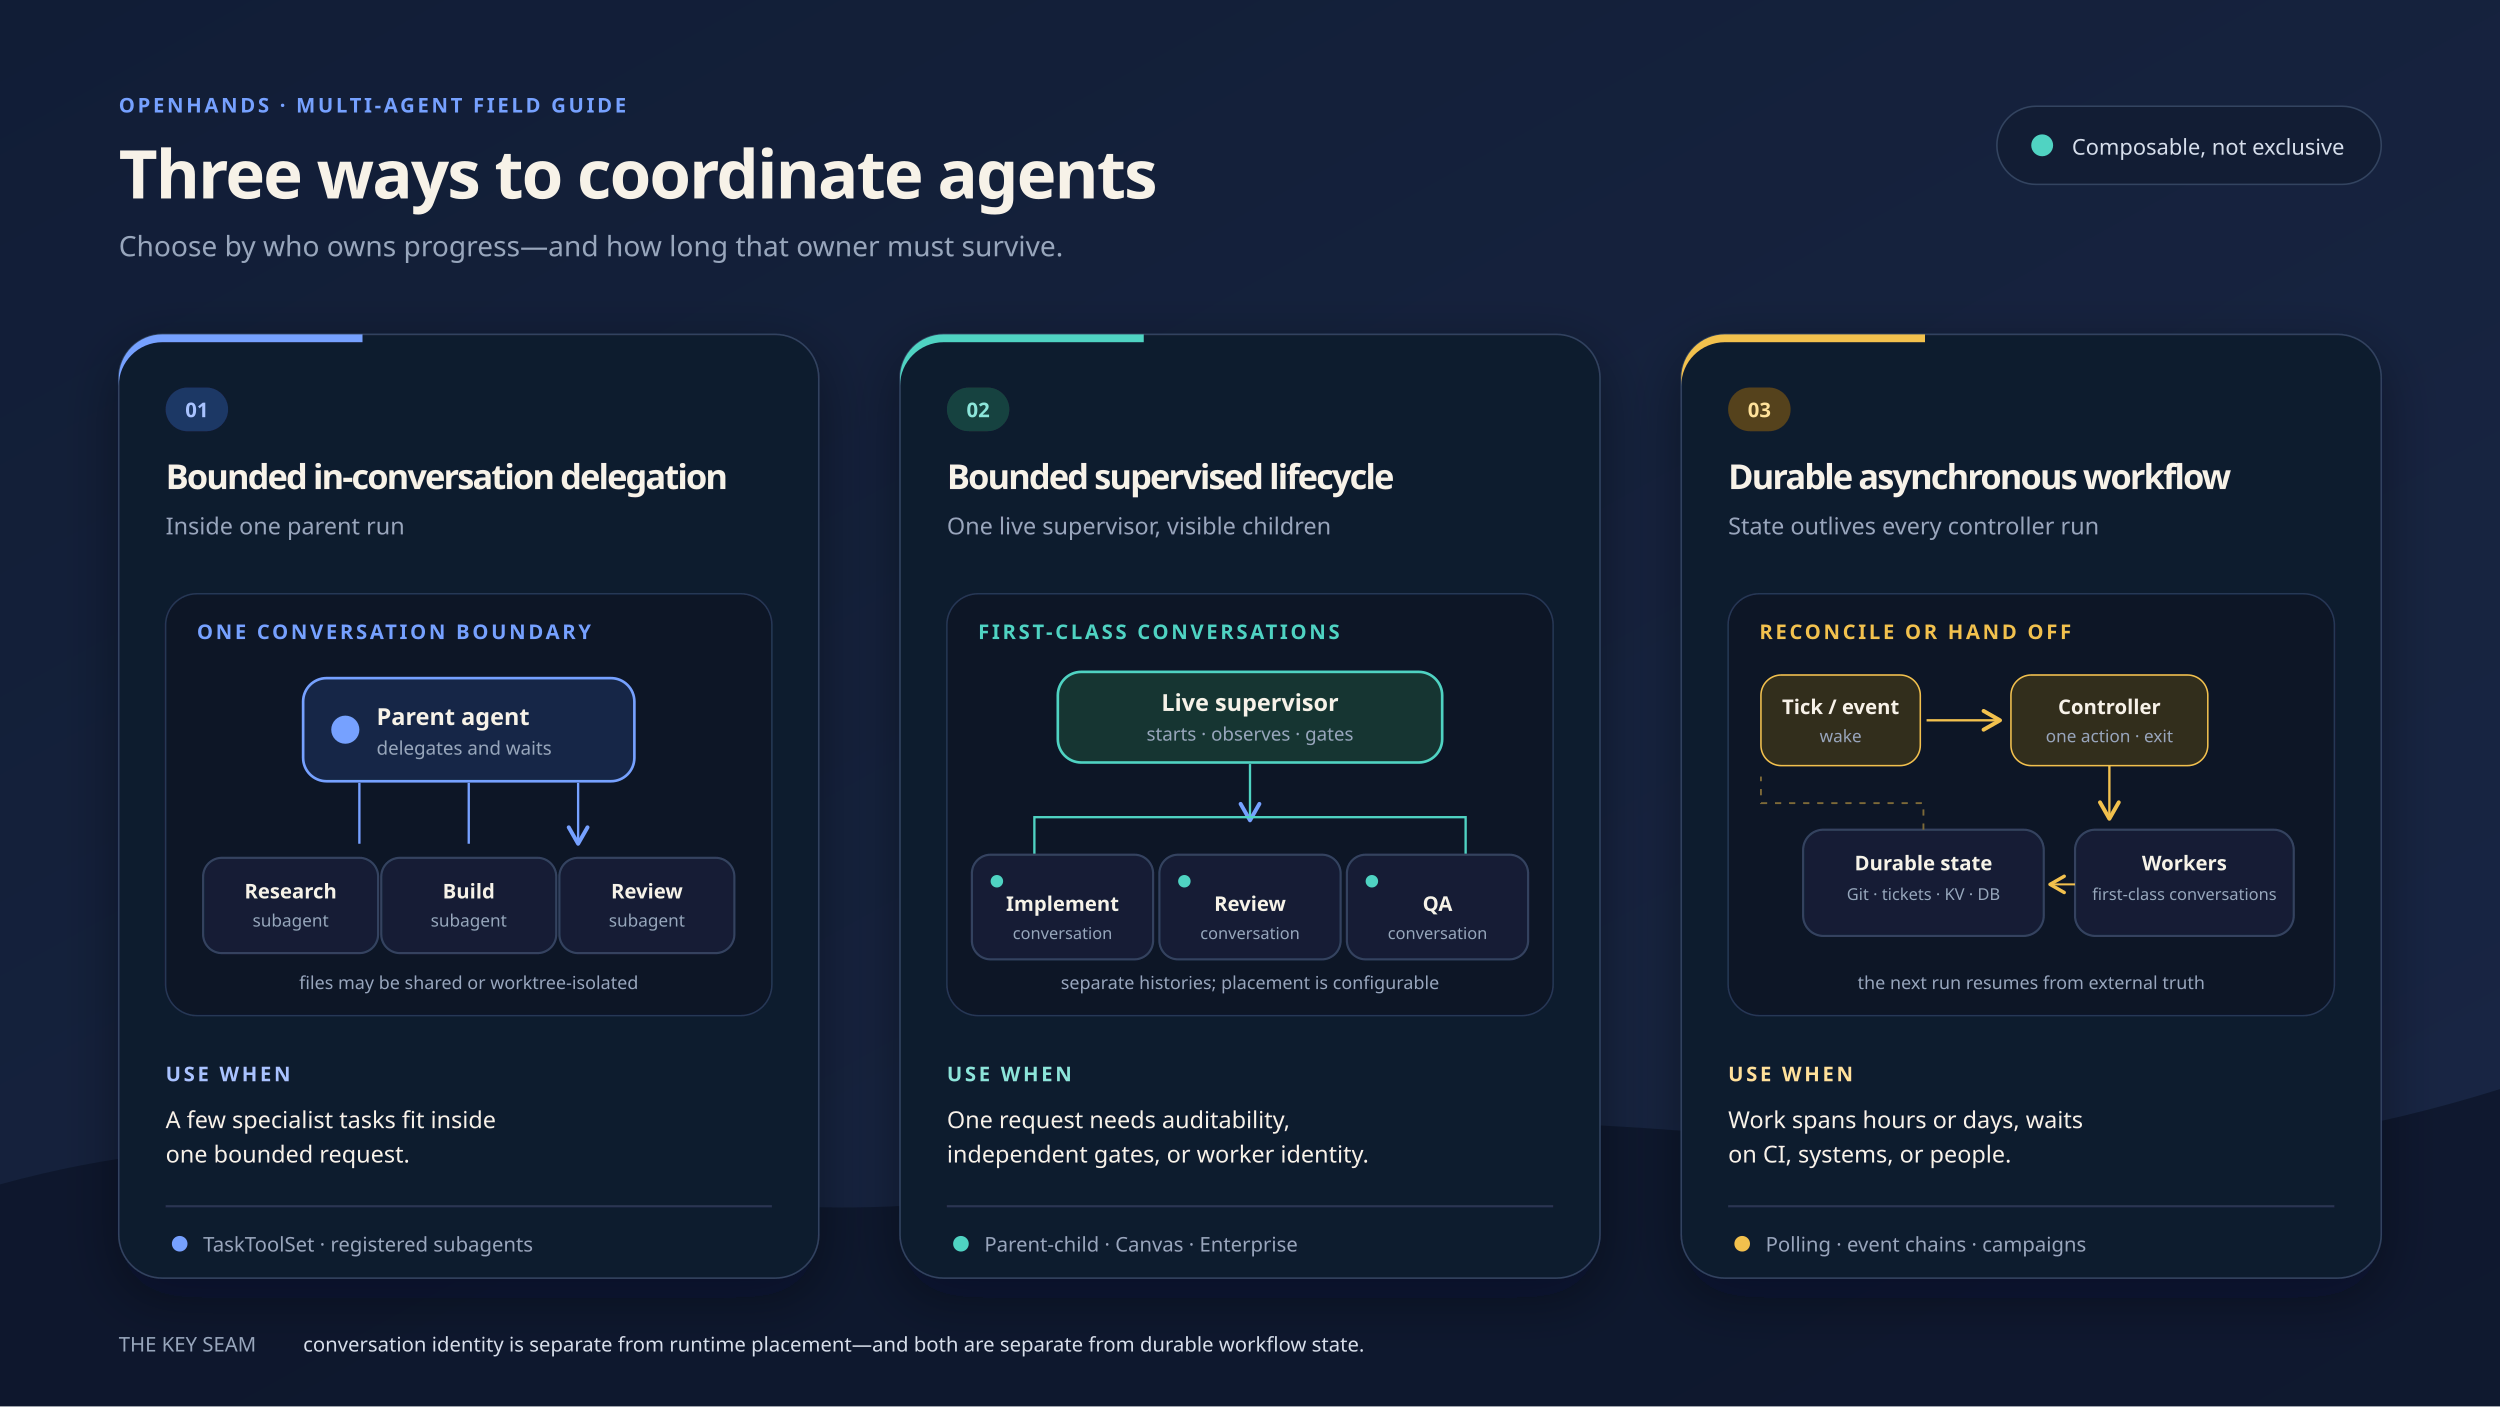
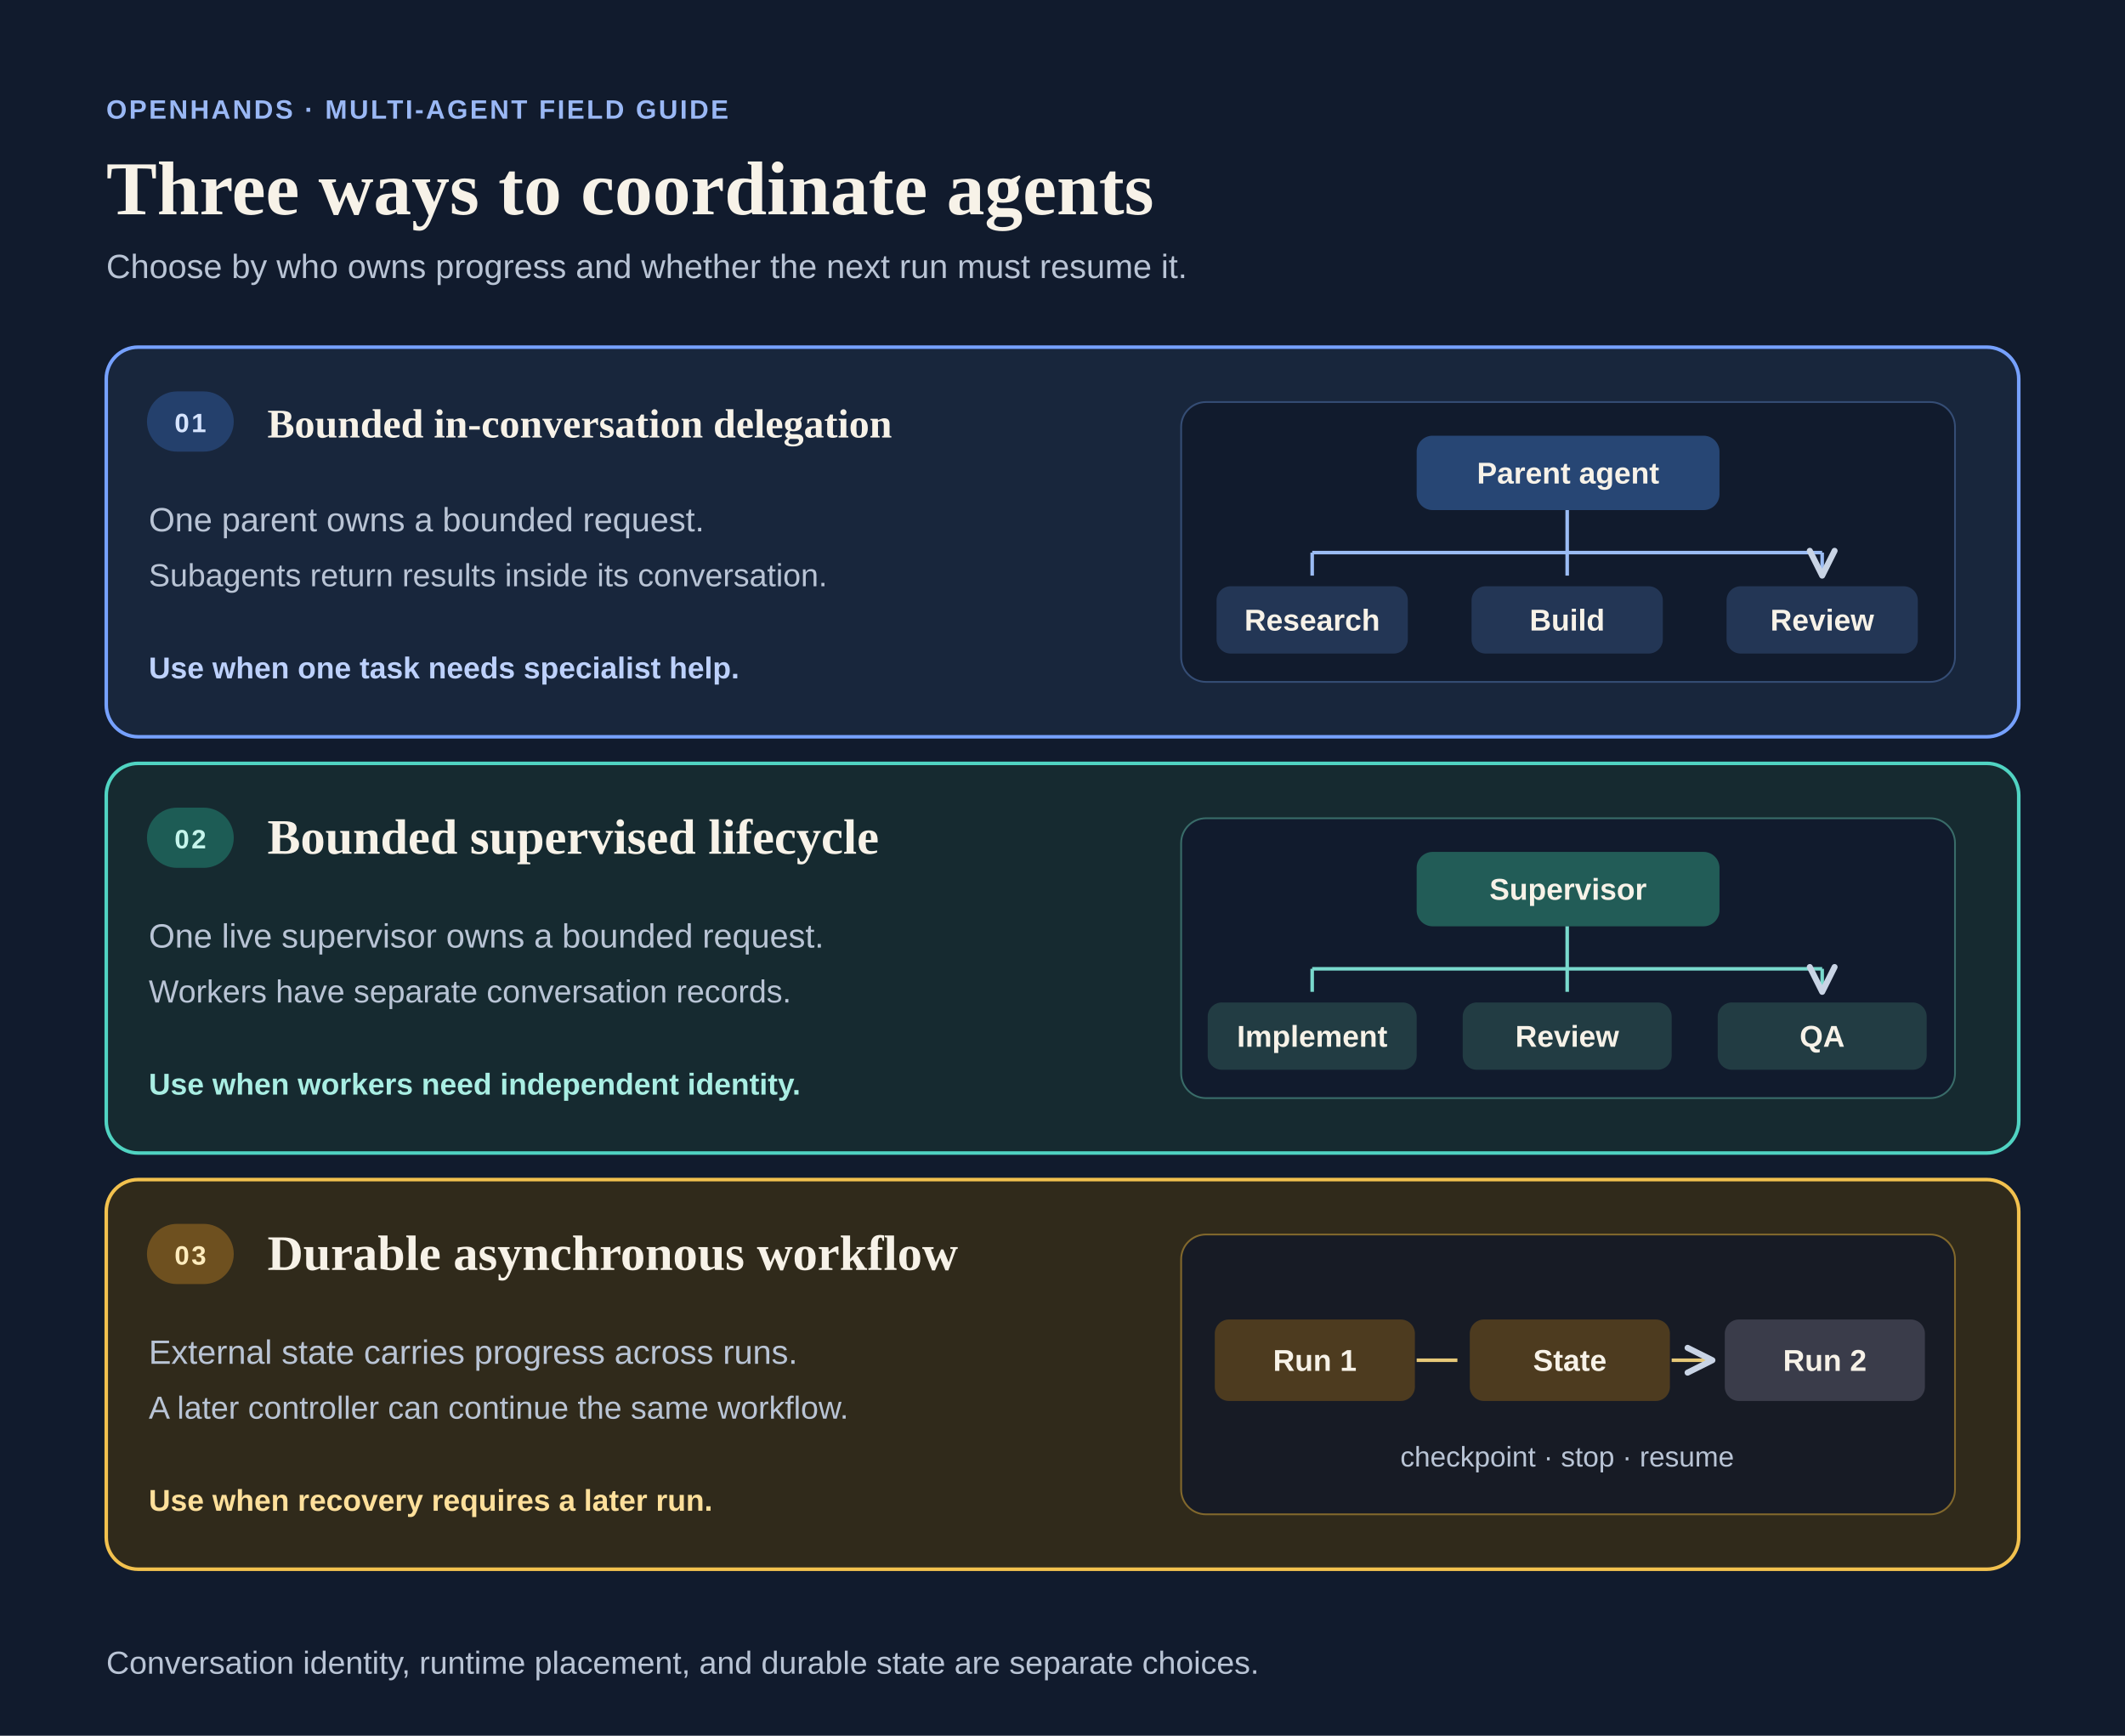
- <svg xmlns="http://www.w3.org/2000/svg" viewBox="0 0 1600 900" role="img" aria-labelledby="title desc">
+ <svg xmlns="http://www.w3.org/2000/svg" viewBox="0 0 1200 980" role="img" aria-labelledby="three-approaches-title three-approaches-desc">
  <defs>
-     <linearGradient id="bg" x1="0" y1="0" x2="1" y2="1">
-       <stop offset="0" stop-color="#08101f" />
-       <stop offset="1" stop-color="#111a30" />
-     </linearGradient>
-     <radialGradient id="glow1" cx="0" cy="0" r="1" gradientTransform="translate(185 145) rotate(35) scale(460 330)">
-       <stop offset="0" stop-color="#5b8def" stop-opacity=".22" />
-       <stop offset="1" stop-color="#5b8def" stop-opacity="0" />
-     </radialGradient>
-     <radialGradient id="glow2" cx="0" cy="0" r="1" gradientTransform="translate(1430 700) rotate(210) scale(480 340)">
-       <stop offset="0" stop-color="#50d3c2" stop-opacity=".18" />
-       <stop offset="1" stop-color="#50d3c2" stop-opacity="0" />
-     </radialGradient>
-     <filter id="shadow" x="-20%" y="-20%" width="140%" height="150%">
-       <feDropShadow dx="0" dy="12" stdDeviation="18" flood-color="#000814" flood-opacity=".38" />
-     </filter>
-     <marker id="arrowBlue" markerWidth="10" markerHeight="10" refX="8" refY="5" orient="auto">
-       <path d="M1 1l7 4-7 4" fill="none" stroke="#76a1ff" stroke-width="1.7" stroke-linecap="round" stroke-linejoin="round" />
+     <style>
+       .sans{font-family:"Avenir Next","Segoe UI",Arial,sans-serif}
+       .serif{font-family:Georgia,"Times New Roman",serif;font-weight:700}
+       .ink{fill:#f7f2e8}.muted{fill:#b9c4d5}
+       .label{font-size:15px;font-weight:800;letter-spacing:1.2px}
+       .node{font-size:17px;font-weight:700}
+     </style>
+     <marker id="arrow" markerWidth="9" markerHeight="9" refX="8" refY="4.5" orient="auto">
+       <path d="M1 1l7 3.5-7 3.5" fill="none" stroke="#c9d4e5" stroke-width="1.7" stroke-linecap="round" stroke-linejoin="round" />
    </marker>
-     <marker id="arrowGold" markerWidth="10" markerHeight="10" refX="8" refY="5" orient="auto">
-       <path d="M1 1l7 4-7 4" fill="none" stroke="#f2c14e" stroke-width="1.7" stroke-linecap="round" stroke-linejoin="round" />
-     </marker>
-     <style>
-       .display{font-family:"Avenir Next","Segoe UI",sans-serif;font-weight:700;letter-spacing:-1.2px}
-       .body{font-family:"Avenir Next","Segoe UI",sans-serif}
-       .label{font-family:"Avenir Next","Segoe UI",sans-serif;font-size:13px;font-weight:700;letter-spacing:1.7px}
-       .muted{fill:#98a6bc}
-       .ink{fill:#f7f2e8}
-       .line{stroke:#293652;stroke-width:1.4}
-       .node{fill:#121d34;stroke:#34435f;stroke-width:1.4}
-     </style>
  </defs>
-   <rect width="1600" height="900" fill="url(#bg)" />
-   <rect width="1600" height="900" fill="url(#glow1)" />
-   <rect width="1600" height="900" fill="url(#glow2)" />
-   <path d="M0 758C287 679 421 830 728 747c318-85 531 57 872-50v203H0Z" fill="#0b1427" opacity=".72" />
-   <g class="body">
-     <text x="76" y="72" class="label" fill="#76a1ff">OPENHANDS · MULTI-AGENT FIELD GUIDE</text>
-     <text x="76" y="127" class="display ink" font-size="43">Three ways to coordinate agents</text>
-     <text x="76" y="164" class="body muted" font-size="18">Choose by who owns progress—and how long that owner must survive.</text>
-     <g transform="translate(1278 68)">
-       <rect width="246" height="50" rx="25" fill="#121d34" stroke="#334460" />
-       <circle cx="29" cy="25" r="7" fill="#50d3c2" />
-       <text x="48" y="31" fill="#d6deeb" font-size="14">Composable, not exclusive</text>
-     </g>
+   <rect width="1200" height="980" fill="#111b2d" />
+   <text x="60" y="67" class="sans label" fill="#9ab8f5">OPENHANDS · MULTI-AGENT FIELD GUIDE</text>
+   <text x="60" y="121" class="serif ink" font-size="43">Three ways to coordinate agents</text>
+   <text x="60" y="157" class="sans muted" font-size="19">Choose by who owns progress and whether the next run must resume it.</text>
+   <g class="sans">
+     <rect x="60" y="196" width="1080" height="220" rx="18" fill="#18263c" stroke="#76a1ff" stroke-width="2" />
+     <rect x="83" y="221" width="49" height="34" rx="17" fill="#24406c" />
+     <text x="107.5" y="244" text-anchor="middle" class="label" fill="#d6e4ff">01</text>
+     <text x="151" y="247" class="serif ink" font-size="23">Bounded in-conversation delegation</text>
+     <text x="84" y="300" class="muted" font-size="19">One parent owns a bounded request.</text>
+     <text x="84" y="331" class="muted" font-size="18">Subagents return results inside its conversation.</text>
+     <text x="84" y="383" fill="#bdd1fc" font-size="17" font-weight="700">Use when one task needs specialist help.</text>
+     <rect x="667" y="227" width="437" height="158" rx="14" fill="#111b2d" stroke="#354d75" />
+     <rect x="800" y="246" width="171" height="42" rx="9" fill="#274674" />
+     <text x="885.5" y="273" text-anchor="middle" class="node ink">Parent agent</text>
+     <path d="M885 288v24M741 312h288M741 312v13M885 312v13M1029 312v13" fill="none" stroke="#9bbcf4" stroke-width="2" marker-end="url(#arrow)" />
+     <rect x="687" y="331" width="108" height="38" rx="8" fill="#233655" />
+     <rect x="831" y="331" width="108" height="38" rx="8" fill="#233655" />
+     <rect x="975" y="331" width="108" height="38" rx="8" fill="#233655" />
+     <text x="741" y="356" text-anchor="middle" class="node ink">Research</text>
+     <text x="885" y="356" text-anchor="middle" class="node ink">Build</text>
+     <text x="1029" y="356" text-anchor="middle" class="node ink">Review</text>
+     <rect x="60" y="431" width="1080" height="220" rx="18" fill="#162a30" stroke="#50d3c2" stroke-width="2" />
+     <rect x="83" y="456" width="49" height="34" rx="17" fill="#1d5c55" />
+     <text x="107.5" y="479" text-anchor="middle" class="label" fill="#c5f5ec">02</text>
+     <text x="151" y="482" class="serif ink" font-size="28">Bounded supervised lifecycle</text>
+     <text x="84" y="535" class="muted" font-size="19">One live supervisor owns a bounded request.</text>
+     <text x="84" y="566" class="muted" font-size="18">Workers have separate conversation records.</text>
+     <text x="84" y="618" fill="#a9eee3" font-size="17" font-weight="700">Use when workers need independent identity.</text>
+     <rect x="667" y="462" width="437" height="158" rx="14" fill="#111b2d" stroke="#396c69" />
+     <rect x="800" y="481" width="171" height="42" rx="9" fill="#225c57" />
+     <text x="885.5" y="508" text-anchor="middle" class="node ink">Supervisor</text>
+     <path d="M885 523v24M741 547h288M741 547v13M885 547v13M1029 547v13" fill="none" stroke="#79d9cd" stroke-width="2" marker-end="url(#arrow)" />
+     <rect x="682" y="566" width="118" height="38" rx="8" fill="#223c43" />
+     <rect x="826" y="566" width="118" height="38" rx="8" fill="#223c43" />
+     <rect x="970" y="566" width="118" height="38" rx="8" fill="#223c43" />
+     <text x="741" y="591" text-anchor="middle" class="node ink">Implement</text>
+     <text x="885" y="591" text-anchor="middle" class="node ink">Review</text>
+     <text x="1029" y="591" text-anchor="middle" class="node ink">QA</text>
+     <rect x="60" y="666" width="1080" height="220" rx="18" fill="#302a1b" stroke="#f2c14e" stroke-width="2" />
+     <rect x="83" y="691" width="49" height="34" rx="17" fill="#6e501f" />
+     <text x="107.5" y="714" text-anchor="middle" class="label" fill="#ffecbd">03</text>
+     <text x="151" y="717" class="serif ink" font-size="28">Durable asynchronous workflow</text>
+     <text x="84" y="770" class="muted" font-size="19">External state carries progress across runs.</text>
+     <text x="84" y="801" class="muted" font-size="18">A later controller can continue the same workflow.</text>
+     <text x="84" y="853" fill="#ffe09b" font-size="17" font-weight="700">Use when recovery requires a later run.</text>
+     <rect x="667" y="697" width="437" height="158" rx="14" fill="#171b25" stroke="#82682c" />
+     <rect x="686" y="745" width="113" height="46" rx="8" fill="#4d3b1f" />
+     <rect x="830" y="745" width="113" height="46" rx="8" fill="#4d3b1f" />
+     <rect x="974" y="745" width="113" height="46" rx="8" fill="#3a3c4a" />
+     <text x="742.5" y="774" text-anchor="middle" class="node ink">Run 1</text>
+     <text x="886.5" y="774" text-anchor="middle" class="node ink">State</text>
+     <text x="1030.5" y="774" text-anchor="middle" class="node ink">Run 2</text>
+     <path d="M800 768h23M944 768h23" fill="none" stroke="#e6c878" stroke-width="2" marker-end="url(#arrow)" />
+     <text x="885" y="828" text-anchor="middle" class="muted" font-size="16">checkpoint · stop · resume</text>
  </g>
-   <g transform="translate(76 214)" filter="url(#shadow)">
-     <rect width="448" height="604" rx="28" fill="#101a2f" stroke="#31435f" />
-     <path d="M28 0h128v5H28a28 28 0 0 0-28 28V28A28 28 0 0 1 28 0Z" fill="#76a1ff" />
-     <g class="body">
-       <rect x="30" y="34" width="40" height="28" rx="14" fill="#1c3765" />
-       <text x="50" y="53" text-anchor="middle" fill="#a9c3ff" font-size="13" font-weight="700">01</text>
-       <text x="30" y="99" class="display ink" font-size="22">Bounded in-conversation delegation</text>
-       <text x="30" y="128" class="muted" font-size="15">Inside one parent run</text>
-       <rect x="30" y="166" width="388" height="270" rx="20" fill="#0b1427" stroke="#263754" />
-       <text x="50" y="195" class="label" fill="#76a1ff">ONE CONVERSATION BOUNDARY</text>
-       <rect x="118" y="220" width="212" height="66" rx="15" fill="#172847" stroke="#76a1ff" stroke-width="1.7" />
-       <circle cx="145" cy="253" r="9" fill="#76a1ff" />
-       <text x="165" y="250" class="ink" font-size="15" font-weight="700">Parent agent</text>
-       <text x="165" y="269" class="muted" font-size="12">delegates and waits</text>
-       <path d="M154 287v39M224 287v39M294 287v39" fill="none" stroke="#76a1ff" stroke-width="1.5" marker-end="url(#arrowBlue)" />
-       <g>
-         <rect x="54" y="335" width="112" height="61" rx="12" class="node" />
-         <rect x="168" y="335" width="112" height="61" rx="12" class="node" />
-         <rect x="282" y="335" width="112" height="61" rx="12" class="node" />
-         <text x="110" y="361" text-anchor="middle" class="ink" font-size="13" font-weight="700">Research</text>
-         <text x="110" y="379" text-anchor="middle" class="muted" font-size="11">subagent</text>
-         <text x="224" y="361" text-anchor="middle" class="ink" font-size="13" font-weight="700">Build</text>
-         <text x="224" y="379" text-anchor="middle" class="muted" font-size="11">subagent</text>
-         <text x="338" y="361" text-anchor="middle" class="ink" font-size="13" font-weight="700">Review</text>
-         <text x="338" y="379" text-anchor="middle" class="muted" font-size="11">subagent</text>
-       </g>
-       <text x="224" y="419" text-anchor="middle" class="muted" font-size="11.5">files may be shared or worktree-isolated</text>
-       <text x="30" y="478" class="label" fill="#a9c3ff">USE WHEN</text>
-       <text x="30" y="508" class="ink" font-size="15">A few specialist tasks fit inside</text>
-       <text x="30" y="530" class="ink" font-size="15">one bounded request.</text>
-       <line x1="30" y1="558" x2="418" y2="558" class="line" />
-       <circle cx="39" cy="582" r="5" fill="#76a1ff" />
-       <text x="54" y="587" class="muted" font-size="13">TaskToolSet · registered subagents</text>
-     </g>
-   </g>
-   <g transform="translate(576 214)" filter="url(#shadow)">
-     <rect width="448" height="604" rx="28" fill="#101a2f" stroke="#31435f" />
-     <path d="M28 0h128v5H28a28 28 0 0 0-28 28V28A28 28 0 0 1 28 0Z" fill="#50d3c2" />
-     <g class="body">
-       <rect x="30" y="34" width="40" height="28" rx="14" fill="#16433f" />
-       <text x="50" y="53" text-anchor="middle" fill="#8ce5da" font-size="13" font-weight="700">02</text>
-       <text x="30" y="99" class="display ink" font-size="22">Bounded supervised lifecycle</text>
-       <text x="30" y="128" class="muted" font-size="15">One live supervisor, visible children</text>
-       <rect x="30" y="166" width="388" height="270" rx="20" fill="#0b1427" stroke="#263754" />
-       <text x="50" y="195" class="label" fill="#50d3c2">FIRST-CLASS CONVERSATIONS</text>
-       <rect x="101" y="216" width="246" height="58" rx="15" fill="#163633" stroke="#50d3c2" stroke-width="1.7" />
-       <text x="224" y="241" text-anchor="middle" class="ink" font-size="15" font-weight="700">Live supervisor</text>
-       <text x="224" y="260" text-anchor="middle" class="muted" font-size="12">starts · observes · gates</text>
-       <path d="M224 275v36" stroke="#50d3c2" stroke-width="1.5" marker-end="url(#arrowBlue)" />
-       <path d="M224 309H86v25M224 309h138v25" fill="none" stroke="#50d3c2" stroke-width="1.5" />
-       <g>
-         <rect x="46" y="333" width="116" height="67" rx="12" class="node" />
-         <rect x="166" y="333" width="116" height="67" rx="12" class="node" />
-         <rect x="286" y="333" width="116" height="67" rx="12" class="node" />
-         <circle cx="62" cy="350" r="4" fill="#50d3c2" />
-         <circle cx="182" cy="350" r="4" fill="#50d3c2" />
-         <circle cx="302" cy="350" r="4" fill="#50d3c2" />
-         <text x="104" y="369" text-anchor="middle" class="ink" font-size="13" font-weight="700">Implement</text>
-         <text x="104" y="387" text-anchor="middle" class="muted" font-size="10.5">conversation</text>
-         <text x="224" y="369" text-anchor="middle" class="ink" font-size="13" font-weight="700">Review</text>
-         <text x="224" y="387" text-anchor="middle" class="muted" font-size="10.5">conversation</text>
-         <text x="344" y="369" text-anchor="middle" class="ink" font-size="13" font-weight="700">QA</text>
-         <text x="344" y="387" text-anchor="middle" class="muted" font-size="10.5">conversation</text>
-       </g>
-       <text x="224" y="419" text-anchor="middle" class="muted" font-size="11.5">separate histories; placement is configurable</text>
-       <text x="30" y="478" class="label" fill="#8ce5da">USE WHEN</text>
-       <text x="30" y="508" class="ink" font-size="15">One request needs auditability,</text>
-       <text x="30" y="530" class="ink" font-size="15">independent gates, or worker identity.</text>
-       <line x1="30" y1="558" x2="418" y2="558" class="line" />
-       <circle cx="39" cy="582" r="5" fill="#50d3c2" />
-       <text x="54" y="587" class="muted" font-size="13">Parent-child · Canvas · Enterprise</text>
-     </g>
-   </g>
-   <g transform="translate(1076 214)" filter="url(#shadow)">
-     <rect width="448" height="604" rx="28" fill="#101a2f" stroke="#31435f" />
-     <path d="M28 0h128v5H28a28 28 0 0 0-28 28V28A28 28 0 0 1 28 0Z" fill="#f2c14e" />
-     <g class="body">
-       <rect x="30" y="34" width="40" height="28" rx="14" fill="#54431a" />
-       <text x="50" y="53" text-anchor="middle" fill="#ffe19a" font-size="13" font-weight="700">03</text>
-       <text x="30" y="99" class="display ink" font-size="22">Durable asynchronous workflow</text>
-       <text x="30" y="128" class="muted" font-size="15">State outlives every controller run</text>
-       <rect x="30" y="166" width="388" height="270" rx="20" fill="#0b1427" stroke="#263754" />
-       <text x="50" y="195" class="label" fill="#f2c14e">RECONCILE OR HAND OFF</text>
-       <g transform="translate(51 218)">
-         <rect width="102" height="58" rx="13" fill="#332d1d" stroke="#f2c14e" />
-         <text x="51" y="25" text-anchor="middle" class="ink" font-size="13" font-weight="700">Tick / event</text>
-         <text x="51" y="43" text-anchor="middle" class="muted" font-size="11">wake</text>
-         <path d="M106 29h47" stroke="#f2c14e" stroke-width="1.5" marker-end="url(#arrowGold)" />
-         <rect x="160" width="126" height="58" rx="13" fill="#332d1d" stroke="#f2c14e" />
-         <text x="223" y="25" text-anchor="middle" class="ink" font-size="13" font-weight="700">Controller</text>
-         <text x="223" y="43" text-anchor="middle" class="muted" font-size="11">one action · exit</text>
-       </g>
-       <path d="M274 276v34" stroke="#f2c14e" stroke-width="1.5" marker-end="url(#arrowGold)" />
-       <rect x="78" y="317" width="154" height="68" rx="13" class="node" />
-       <rect x="252" y="317" width="140" height="68" rx="13" class="node" />
-       <text x="155" y="343" text-anchor="middle" class="ink" font-size="13" font-weight="700">Durable state</text>
-       <text x="155" y="362" text-anchor="middle" class="muted" font-size="10.5">Git · tickets · KV · DB</text>
-       <text x="322" y="343" text-anchor="middle" class="ink" font-size="13" font-weight="700">Workers</text>
-       <text x="322" y="362" text-anchor="middle" class="muted" font-size="10.5">first-class conversations</text>
-       <path d="M252 352h-16" stroke="#f2c14e" stroke-width="1.3" marker-end="url(#arrowGold)" />
-       <path d="M155 317v-17H51v-17" fill="none" stroke="#7d6a37" stroke-width="1.2" stroke-dasharray="4 5" />
-       <text x="224" y="419" text-anchor="middle" class="muted" font-size="11.5">the next run resumes from external truth</text>
-       <text x="30" y="478" class="label" fill="#ffe19a">USE WHEN</text>
-       <text x="30" y="508" class="ink" font-size="15">Work spans hours or days, waits</text>
-       <text x="30" y="530" class="ink" font-size="15">on CI, systems, or people.</text>
-       <line x1="30" y1="558" x2="418" y2="558" class="line" />
-       <circle cx="39" cy="582" r="5" fill="#f2c14e" />
-       <text x="54" y="587" class="muted" font-size="13">Polling · event chains · campaigns</text>
-     </g>
-   </g>
-   <g class="body">
-     <text x="76" y="865" class="muted" font-size="13">THE KEY SEAM</text>
-     <text x="194" y="865" fill="#d7deea" font-size="13">conversation identity is separate from runtime placement—and both are separate from durable workflow state.</text>
-   </g>
+   <text x="60" y="945" class="sans muted" font-size="18">Conversation identity, runtime placement, and durable state are separate choices.</text>
</svg>
